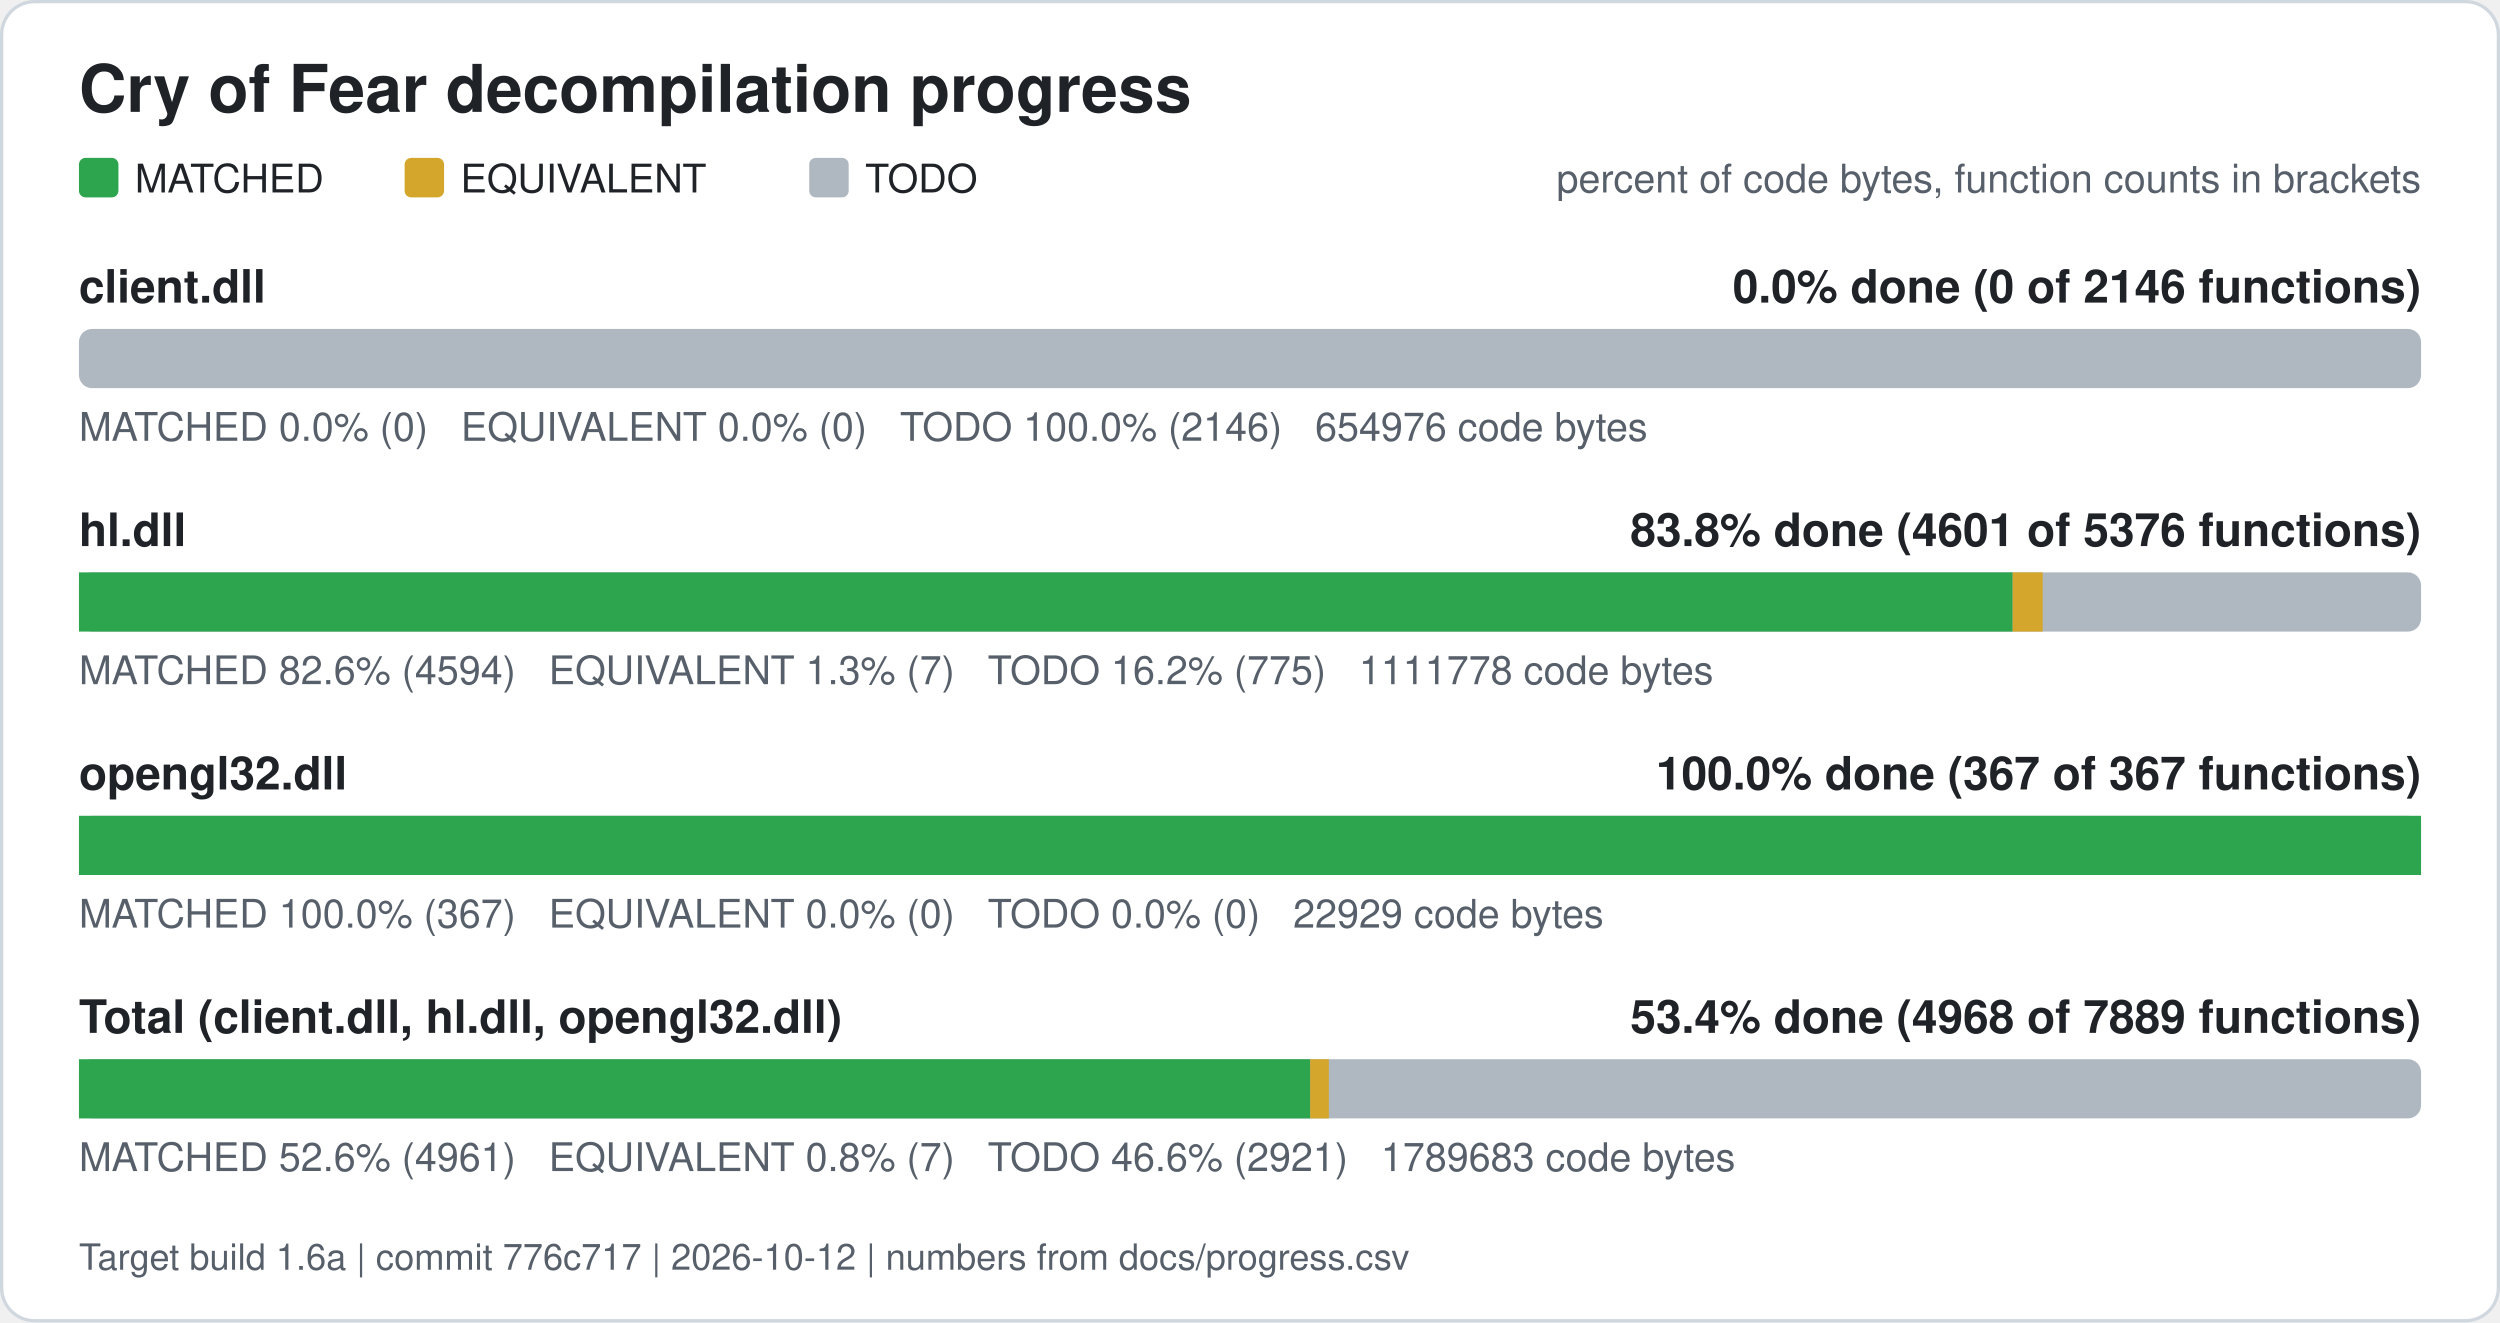
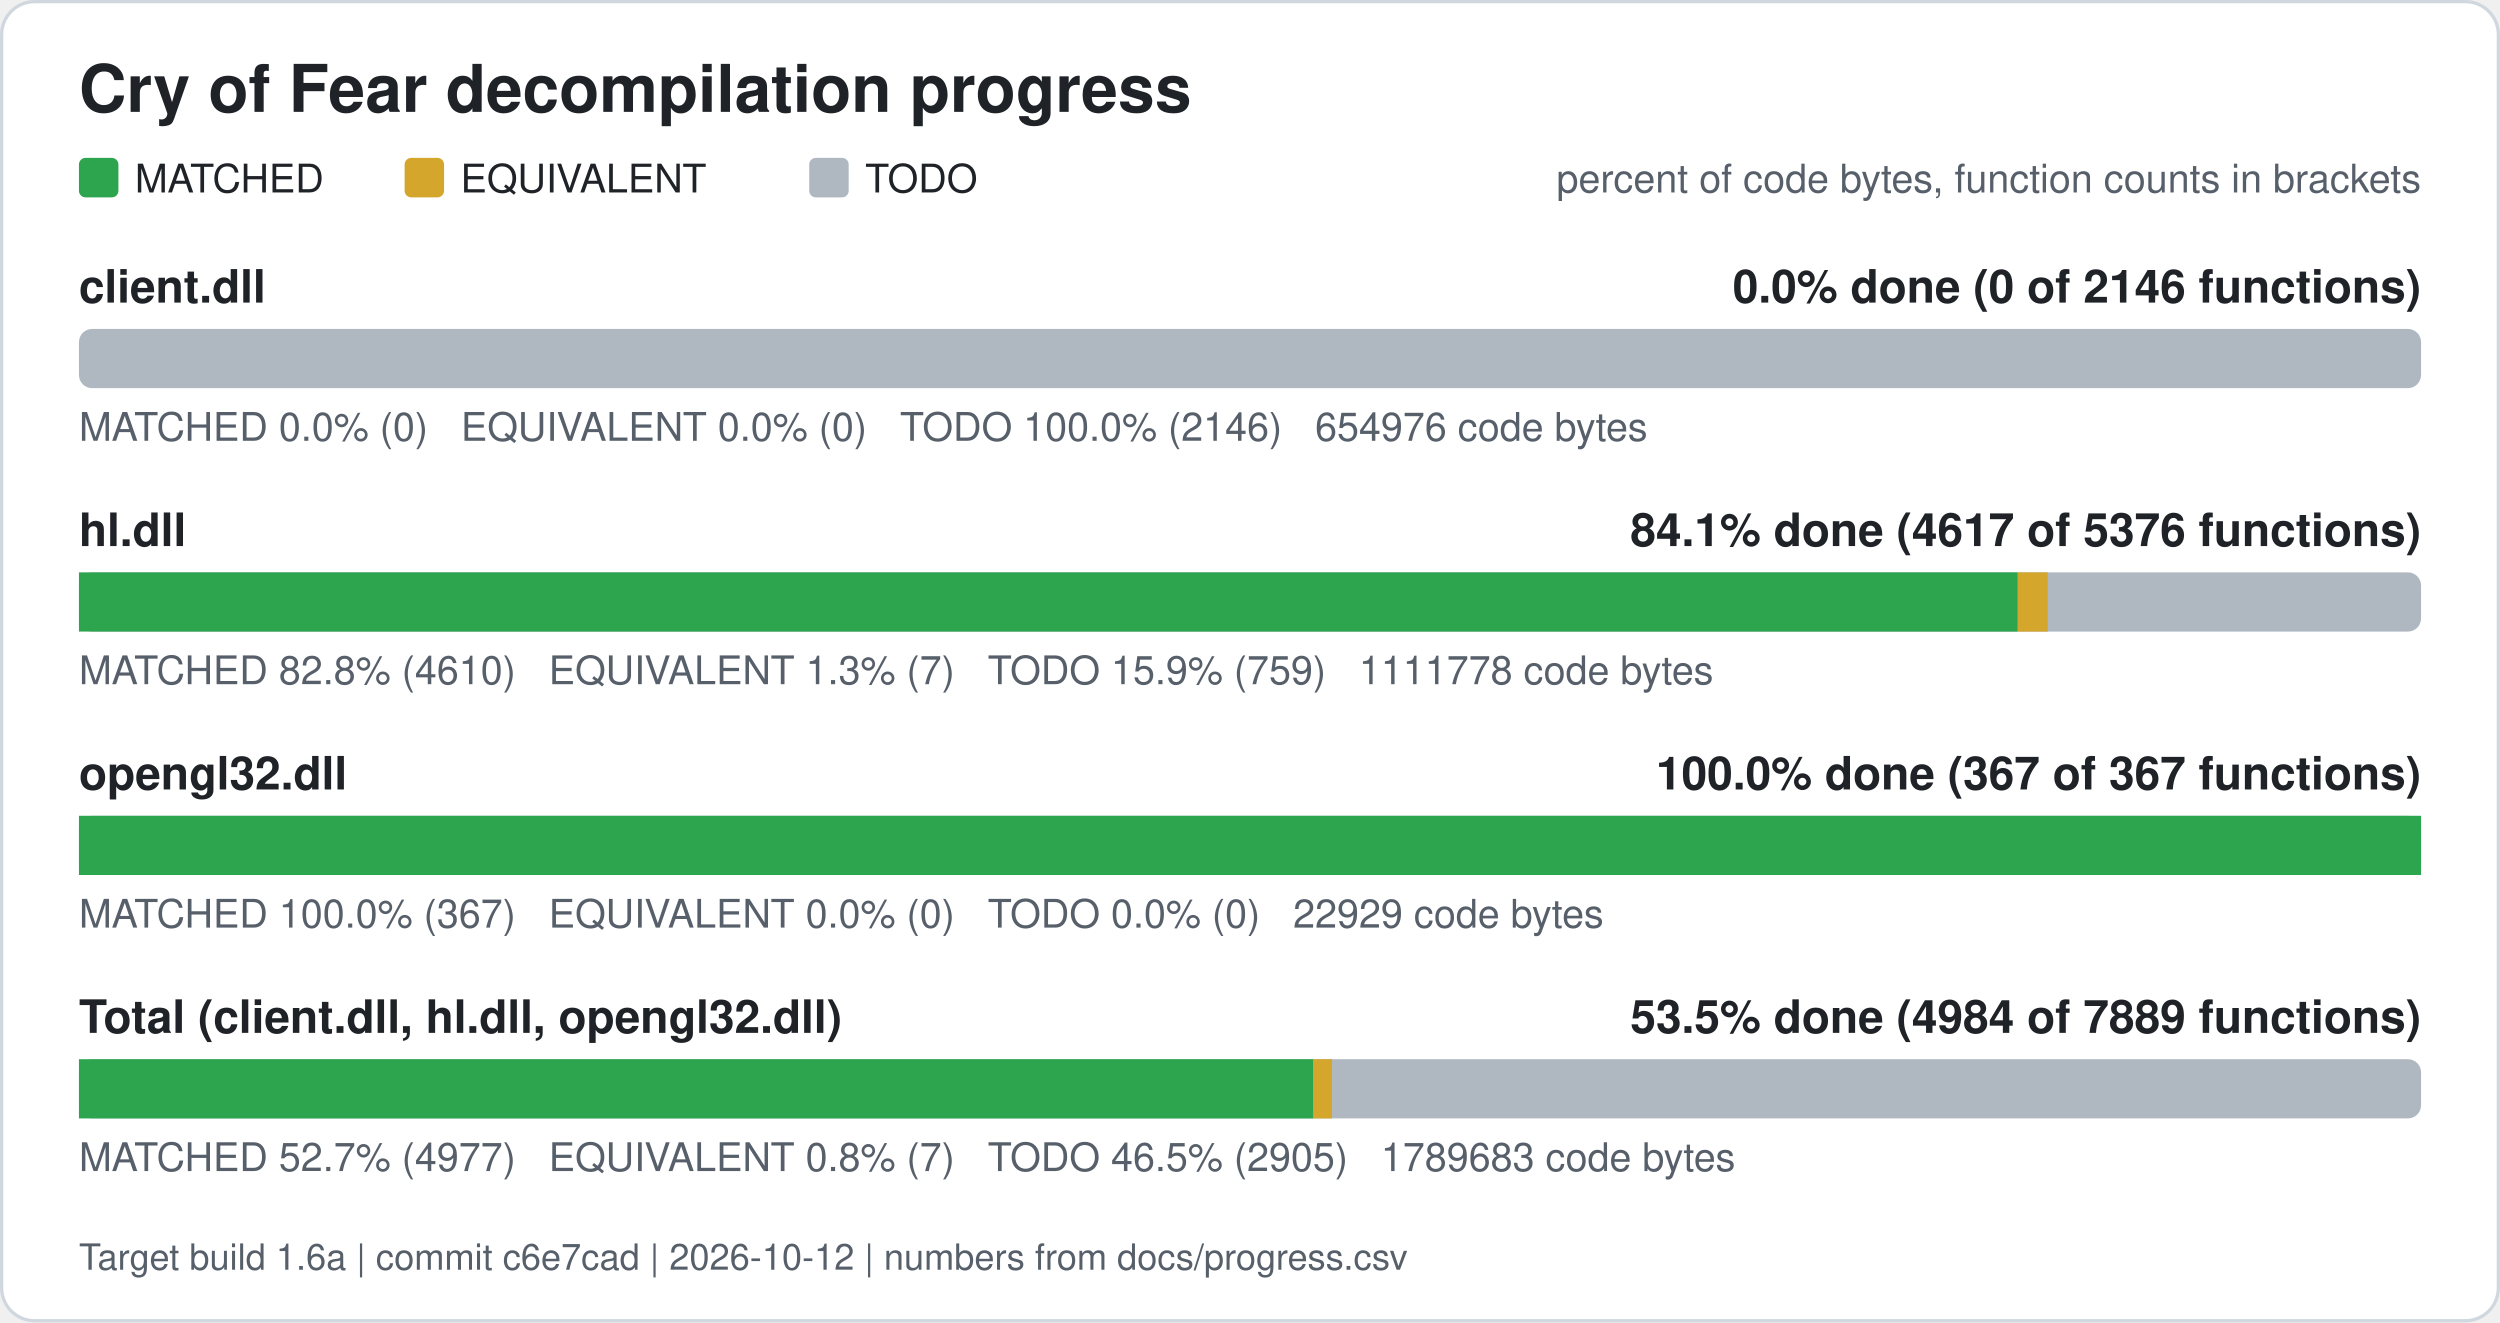
<svg xmlns="http://www.w3.org/2000/svg" width="760" height="402" viewBox="0 0 760 402" role="img" aria-label="Cry of Fear decompilation progress">
  <rect x="0.5" y="0.5" width="759" height="401" rx="10" fill="#ffffff" stroke="#d0d7de" />
  <text x="24" y="34" font-family="Segoe UI, Helvetica, Arial, sans-serif" font-size="20" font-weight="600" fill="#1f2328">Cry of Fear decompilation progress</text>
  <rect x="24" y="48" width="12" height="12" rx="2" fill="#2da44e" />
  <text x="41" y="58.5" font-family="Segoe UI, Helvetica, Arial, sans-serif" font-size="12" fill="#1f2328">MATCHED</text>
  <rect x="123" y="48" width="12" height="12" rx="2" fill="#d4a72c" />
  <text x="140" y="58.5" font-family="Segoe UI, Helvetica, Arial, sans-serif" font-size="12" fill="#1f2328">EQUIVALENT</text>
  <rect x="246" y="48" width="12" height="12" rx="2" fill="#afb8c1" />
  <text x="263" y="58.5" font-family="Segoe UI, Helvetica, Arial, sans-serif" font-size="12" fill="#1f2328">TODO</text>
  <text x="736" y="58.5" font-family="Segoe UI, Helvetica, Arial, sans-serif" font-size="12" fill="#57606a" text-anchor="end">percent of code bytes, function counts in brackets</text>
  <text x="24" y="92" font-family="Segoe UI, Helvetica, Arial, sans-serif" font-size="14" font-weight="600" fill="#1f2328">client.dll</text>
  <text x="736" y="92" font-family="Segoe UI, Helvetica, Arial, sans-serif" font-size="14" font-weight="600" fill="#1f2328" text-anchor="end">0.0% done (0 of 2146 functions)</text>
  <rect x="24" y="100" width="712" height="18" rx="4" fill="#afb8c1" />
  <text x="24" y="134" font-family="Segoe UI, Helvetica, Arial, sans-serif" font-size="12" fill="#57606a" xml:space="preserve">MATCHED 0.0% (0)   EQUIVALENT 0.0% (0)   TODO 100.0% (2146)   654976 code bytes</text>
  <text x="24" y="166" font-family="Segoe UI, Helvetica, Arial, sans-serif" font-size="14" font-weight="600" fill="#1f2328">hl.dll</text>
-   <text x="736" y="166" font-family="Segoe UI, Helvetica, Arial, sans-serif" font-size="14" font-weight="600" fill="#1f2328" text-anchor="end">83.8% done (4601 of 5376 functions)</text>
+   <text x="736" y="166" font-family="Segoe UI, Helvetica, Arial, sans-serif" font-size="14" font-weight="600" fill="#1f2328" text-anchor="end">84.1% done (4617 of 5376 functions)</text>
  <rect x="24" y="174" width="712" height="18" rx="4" fill="#afb8c1" />
-   <rect x="24.00" y="174" width="587.85" height="18" fill="#2da44e" />
-   <rect x="611.85" y="174" width="9.13" height="18" fill="#d4a72c" />
-   <text x="24" y="208" font-family="Segoe UI, Helvetica, Arial, sans-serif" font-size="12" fill="#57606a" xml:space="preserve">MATCHED 82.6% (4594)   EQUIVALENT 1.3% (7)   TODO 16.2% (775)   1111778 code bytes</text>
+   <rect x="24.00" y="174" width="589.40" height="18" fill="#2da44e" />
+   <rect x="613.40" y="174" width="9.13" height="18" fill="#d4a72c" />
+   <text x="24" y="208" font-family="Segoe UI, Helvetica, Arial, sans-serif" font-size="12" fill="#57606a" xml:space="preserve">MATCHED 82.8% (4610)   EQUIVALENT 1.3% (7)   TODO 15.9% (759)   1111778 code bytes</text>
  <text x="24" y="240" font-family="Segoe UI, Helvetica, Arial, sans-serif" font-size="14" font-weight="600" fill="#1f2328">opengl32.dll</text>
  <text x="736" y="240" font-family="Segoe UI, Helvetica, Arial, sans-serif" font-size="14" font-weight="600" fill="#1f2328" text-anchor="end">100.0% done (367 of 367 functions)</text>
  <rect x="24" y="248" width="712" height="18" rx="4" fill="#afb8c1" />
  <rect x="24.00" y="248" width="712.00" height="18" fill="#2da44e" />
  <text x="24" y="282" font-family="Segoe UI, Helvetica, Arial, sans-serif" font-size="12" fill="#57606a" xml:space="preserve">MATCHED 100.0% (367)   EQUIVALENT 0.0% (0)   TODO 0.0% (0)   22929 code bytes</text>
  <text x="24" y="314" font-family="Segoe UI, Helvetica, Arial, sans-serif" font-size="14" font-weight="600" fill="#1f2328">Total (client.dll, hl.dll, opengl32.dll)</text>
-   <text x="736" y="314" font-family="Segoe UI, Helvetica, Arial, sans-serif" font-size="14" font-weight="600" fill="#1f2328" text-anchor="end">53.4% done (4968 of 7889 functions)</text>
+   <text x="736" y="314" font-family="Segoe UI, Helvetica, Arial, sans-serif" font-size="14" font-weight="600" fill="#1f2328" text-anchor="end">53.5% done (4984 of 7889 functions)</text>
  <rect x="24" y="322" width="712" height="18" rx="4" fill="#afb8c1" />
-   <rect x="24.00" y="322" width="374.30" height="18" fill="#2da44e" />
-   <rect x="398.30" y="322" width="5.67" height="18" fill="#d4a72c" />
-   <text x="24" y="356" font-family="Segoe UI, Helvetica, Arial, sans-serif" font-size="12" fill="#57606a" xml:space="preserve">MATCHED 52.6% (4961)   EQUIVALENT 0.8% (7)   TODO 46.6% (2921)   1789683 code bytes</text>
-   <text x="24" y="386" font-family="Segoe UI, Helvetica, Arial, sans-serif" font-size="11" fill="#57606a">Target build 1.6a | commit 776c717 | 2026-10-12 | numbers from docs/progress.csv</text>
+   <rect x="24.00" y="322" width="375.26" height="18" fill="#2da44e" />
+   <rect x="399.26" y="322" width="5.67" height="18" fill="#d4a72c" />
+   <text x="24" y="356" font-family="Segoe UI, Helvetica, Arial, sans-serif" font-size="12" fill="#57606a" xml:space="preserve">MATCHED 52.7% (4977)   EQUIVALENT 0.8% (7)   TODO 46.5% (2905)   1789683 code bytes</text>
+   <text x="24" y="386" font-family="Segoe UI, Helvetica, Arial, sans-serif" font-size="11" fill="#57606a">Target build 1.6a | commit c6e7cad | 2026-10-12 | numbers from docs/progress.csv</text>
</svg>
